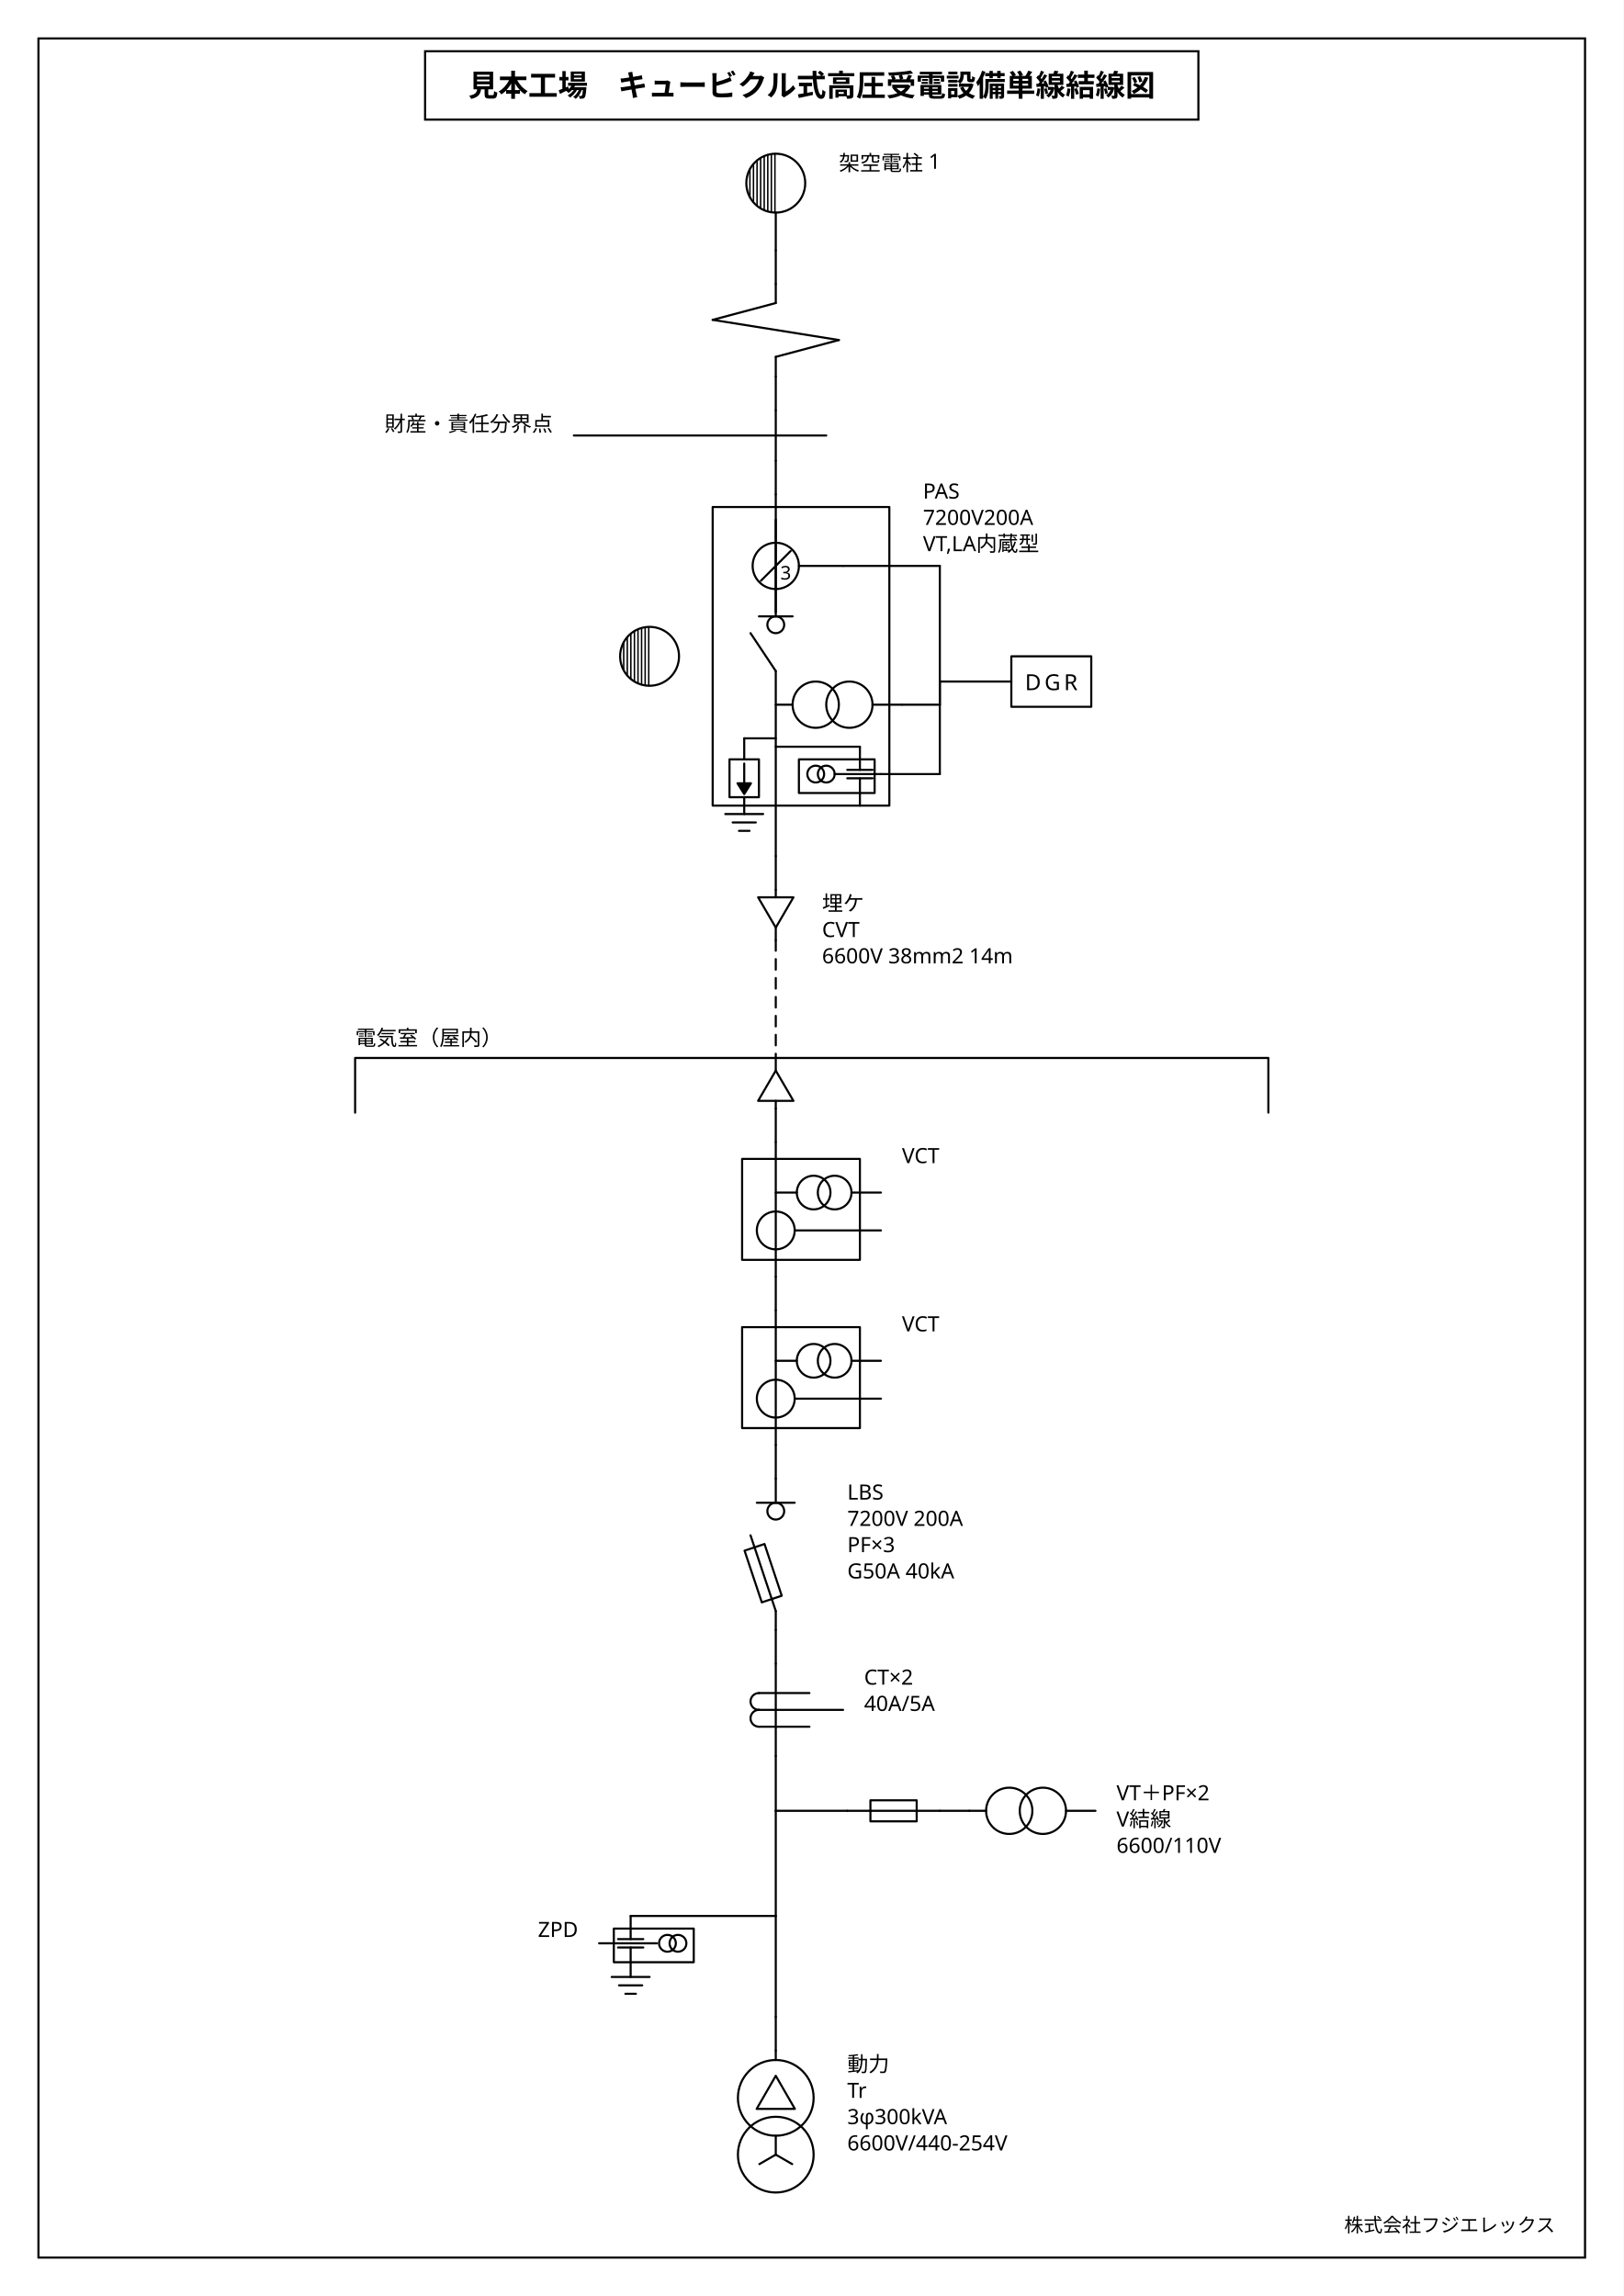
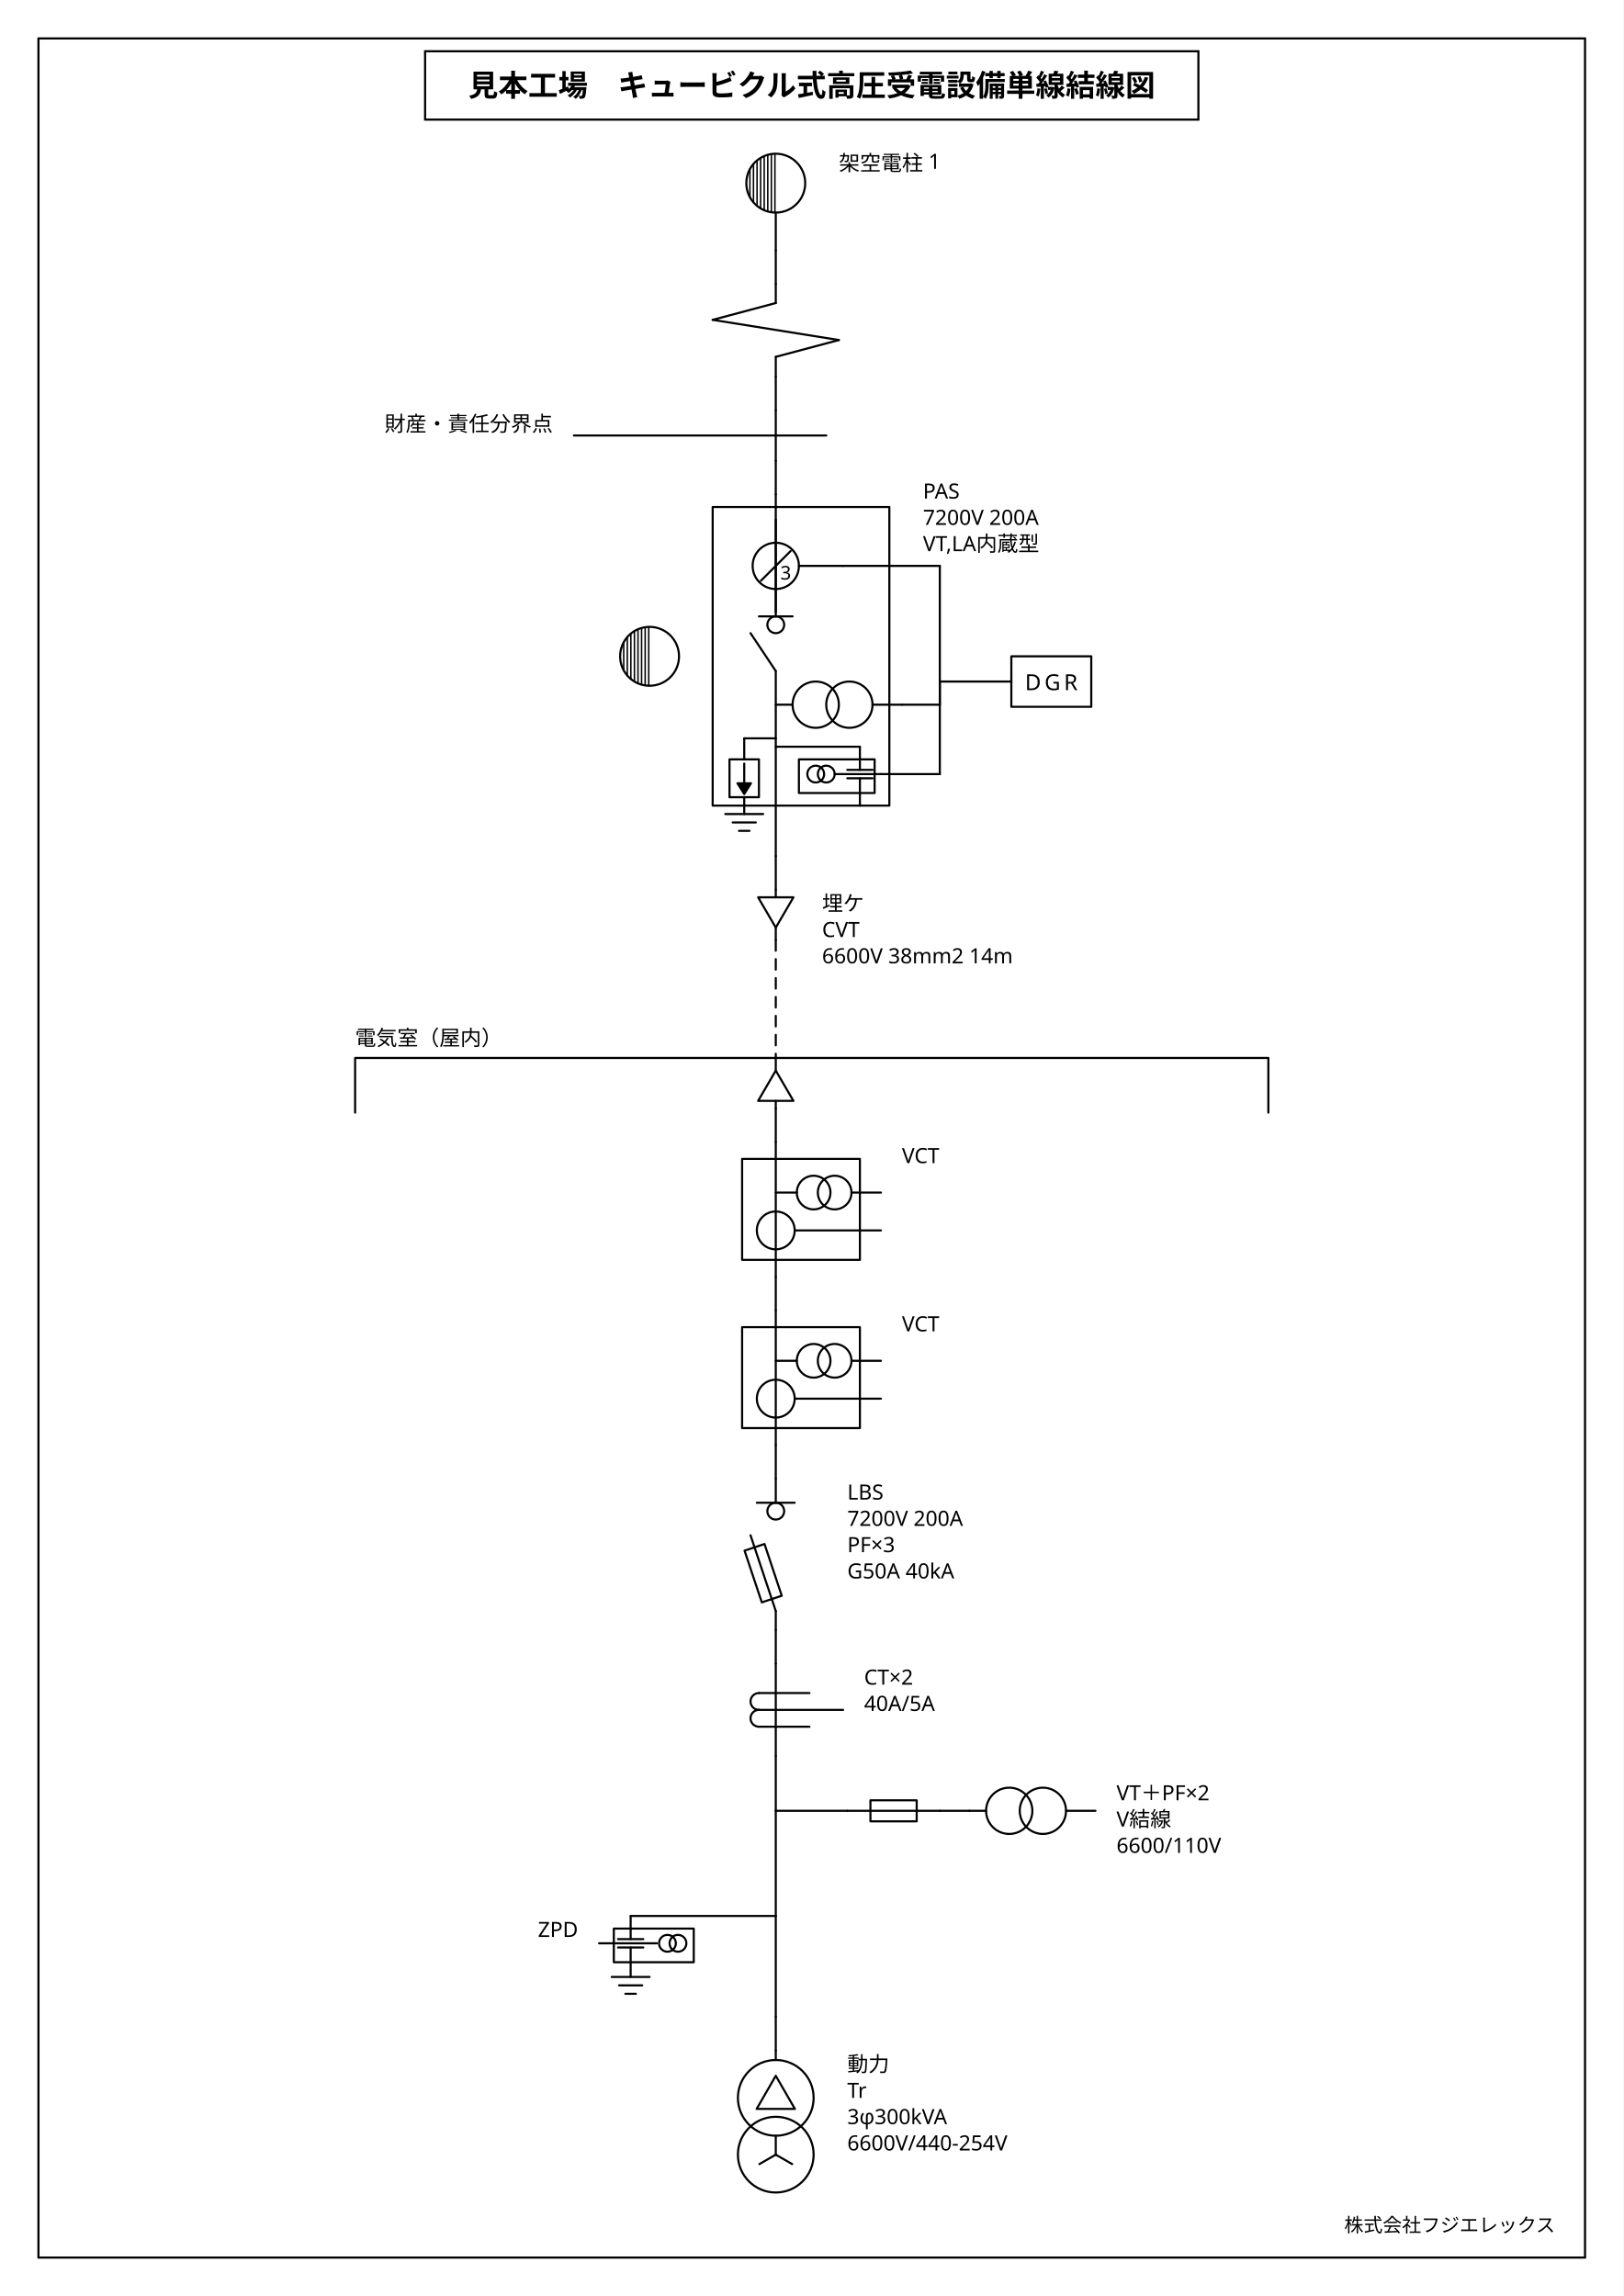
<svg xmlns="http://www.w3.org/2000/svg" viewBox="0 0 760 1075" width="760" height="1075">
  <rect x="0" y="0" width="760" height="1075" fill="#fff" />
  <g stroke="#000" fill="none">
    <rect x="18" y="18" width="724" height="1039" stroke-width="1" />
    <rect x="199" y="24" width="362" height="32" stroke-width="1" />
  </g>
  <text x="380" y="45" font-size="14" font-weight="700" text-anchor="middle" font-family="IPAGothic, 'IPAゴシック', 'Noto Sans JP', 'Hiragino Kaku Gothic ProN', 'Yu Gothic', sans-serif" fill="#000">見本工場　キュービクル式高圧受電設備単線結線図</text>
  <text x="728" y="1045" font-size="9" text-anchor="end" font-family="IPAGothic, 'IPAゴシック', 'Noto Sans JP', 'Hiragino Kaku Gothic ProN', 'Yu Gothic', sans-serif" fill="#000">株式会社フジエレックス</text>
  <g transform="translate(363.16 70) scale(0.9846)">
    <g stroke="#000" fill="none" stroke-linecap="round" stroke-linejoin="round" color="#000">
      <path d="M -200 432 L 234.2 432 M -200 432 L -200 458 M 234.2 432 L 234.2 458" fill="none" stroke-width="1" />
      <text x="-200" y="426" font-size="10" font-family="IPAGothic, 'IPAゴシック', 'Noto Sans JP', 'Hiragino Kaku Gothic ProN', 'Yu Gothic', sans-serif" fill="currentColor" stroke="none">電気室（屋内）</text>
      <line x1="0" y1="48" x2="0" y2="64" stroke-width="1" />
      <line x1="0" y1="108" x2="0" y2="124" stroke-width="1" />
      <line x1="0" y1="148" x2="0" y2="164" stroke-width="1" />
      <line x1="0" y1="280" x2="-15" y2="280" stroke-width="1" />
      <line x1="0" y1="284" x2="40" y2="284" stroke-width="1" />
      <line x1="32" y1="198" x2="78" y2="198" stroke-width="1" />
      <line x1="78" y1="198" x2="78" y2="253" stroke-width="1" />
      <line x1="60" y1="264" x2="78" y2="264" stroke-width="1" />
      <line x1="78" y1="264" x2="78" y2="253" stroke-width="1" />
      <line x1="50" y1="297" x2="78" y2="297" stroke-width="1" />
      <line x1="78" y1="297" x2="78" y2="253" stroke-width="1" />
      <line x1="78" y1="253" x2="112" y2="253" stroke-width="1" />
      <line x1="0" y1="336" x2="0" y2="352" stroke-width="1" />
      <line x1="0" y1="376" x2="0" y2="432" stroke-width="1" stroke-dasharray="5 4" />
      <line x1="0" y1="456" x2="0" y2="472" stroke-width="1" />
      <line x1="0" y1="536" x2="0" y2="552" stroke-width="1" />
      <line x1="0" y1="616" x2="0" y2="632" stroke-width="1" />
      <line x1="0" y1="704" x2="0" y2="720" stroke-width="1" />
      <line x1="0" y1="764" x2="0" y2="790" stroke-width="1" />
      <line x1="0" y1="790" x2="34" y2="790" stroke-width="1" />
      <line x1="78" y1="790" x2="92" y2="790" stroke-width="1" />
      <line x1="0" y1="790" x2="0" y2="840" stroke-width="1" />
      <line x1="0" y1="840" x2="-69" y2="840" stroke-width="1" />
      <line x1="0" y1="840" x2="0" y2="888" stroke-width="1" />
      <line x1="0" y1="888" x2="0" y2="904" stroke-width="1" />
      <g transform="translate(-16 0)">
        <circle cx="16" cy="16" r="14" fill="none" stroke-width="1" />
        <line x1="3.7" y1="9.313" x2="3.7" y2="22.687" stroke-width="0.7" />
        <line x1="5.4" y1="6.855" x2="5.4" y2="25.145" stroke-width="0.7" />
        <line x1="7.1" y1="5.193" x2="7.1" y2="26.807" stroke-width="0.7" />
        <line x1="8.8" y1="3.993" x2="8.8" y2="28.007" stroke-width="0.7" />
        <line x1="10.5" y1="3.126" x2="10.5" y2="28.874" stroke-width="0.7" />
        <line x1="12.2" y1="2.526" x2="12.2" y2="29.474" stroke-width="0.7" />
        <line x1="13.9" y1="2.158" x2="13.9" y2="29.842" stroke-width="0.7" />
        <line x1="15.6" y1="2.006" x2="15.6" y2="29.994" stroke-width="0.7" />
        <line x1="16" y1="30" x2="16" y2="48" stroke-width="1" />
      </g>
      <text x="30" y="10" font-size="10" text-anchor="start" font-family="IPAGothic, 'IPAゴシック', 'Noto Sans JP', 'Hiragino Kaku Gothic ProN', 'Yu Gothic', sans-serif" fill="currentColor" stroke="none">
        <tspan x="30" dy="0">架空電柱 1</tspan>
      </text>
      <g transform="translate(-30 64)">
        <line x1="30" y1="0" x2="30" y2="9" stroke-width="1" />
        <line x1="30" y1="9" x2="0" y2="17" stroke-width="1" />
        <line x1="0" y1="17" x2="60" y2="26.6" stroke-width="1" />
        <line x1="60" y1="26.6" x2="30" y2="34.6" stroke-width="1" />
        <line x1="30" y1="34.6" x2="30" y2="44" stroke-width="1" />
      </g>
      <g transform="translate(-96 124)">
        <line x1="96" y1="0" x2="96" y2="24" stroke-width="1" />
        <line x1="0" y1="12" x2="120" y2="12" stroke-width="1" />
      </g>
      <text x="-106" y="134" font-size="10" text-anchor="end" font-family="IPAGothic, 'IPAゴシック', 'Noto Sans JP', 'Hiragino Kaku Gothic ProN', 'Yu Gothic', sans-serif" fill="currentColor" stroke="none">
        <tspan x="-106" dy="0">財産・責任分界点</tspan>
      </text>
      <g transform="translate(-36 164)">
        <line x1="36" y1="0" x2="36" y2="6" stroke-width="1" />
        <rect x="6" y="6" width="84" height="142" fill="none" stroke-width="1" />
        <line x1="36" y1="6" x2="36" y2="58" stroke-width="1" />
        <line x1="28" y1="58" x2="44" y2="58" stroke-width="1" />
        <circle cx="36" cy="62" r="4" fill="none" stroke-width="1" />
        <line x1="36" y1="84" x2="24" y2="66" stroke-width="1" />
        <line x1="36" y1="84" x2="36" y2="172" stroke-width="1" />
      </g>
      <text x="70" y="166" font-size="10" text-anchor="start" font-family="IPAGothic, 'IPAゴシック', 'Noto Sans JP', 'Hiragino Kaku Gothic ProN', 'Yu Gothic', sans-serif" fill="currentColor" stroke="none">
        <tspan x="70" dy="0">PAS</tspan>
-         <tspan x="70" dy="12.5">7200V200A</tspan>
+         <tspan x="70" dy="12.5">7200V 200A</tspan>
        <tspan x="70" dy="12.5">VT,LA内蔵型</tspan>
      </text>
      <g transform="translate(-76 225)">
        <circle cx="16" cy="16" r="14" fill="none" stroke-width="1" />
        <line x1="3.7" y1="9.313" x2="3.7" y2="22.687" stroke-width="0.7" />
        <line x1="5.4" y1="6.855" x2="5.4" y2="25.145" stroke-width="0.7" />
        <line x1="7.1" y1="5.193" x2="7.1" y2="26.807" stroke-width="0.7" />
        <line x1="8.8" y1="3.993" x2="8.8" y2="28.007" stroke-width="0.7" />
        <line x1="10.5" y1="3.126" x2="10.5" y2="28.874" stroke-width="0.7" />
        <line x1="12.2" y1="2.526" x2="12.2" y2="29.474" stroke-width="0.7" />
        <line x1="13.9" y1="2.158" x2="13.9" y2="29.842" stroke-width="0.7" />
        <line x1="15.6" y1="2.006" x2="15.6" y2="29.994" stroke-width="0.7" />
      </g>
      <g transform="translate(-20 176)">
        <line x1="20" y1="0" x2="20" y2="44" stroke-width="1" />
        <circle cx="20" cy="22" r="11" fill="none" stroke-width="1" />
        <line x1="12.929" y1="29.071" x2="27.071" y2="14.929" stroke-width="1" />
        <text x="24.75" y="25" font-size="9" text-anchor="middle" dominant-baseline="central" font-family="IPAGothic, 'IPAゴシック', 'Noto Sans JP', 'Hiragino Kaku Gothic ProN', 'Yu Gothic', sans-serif" fill="currentColor" stroke="none">3</text>
        <line x1="31" y1="22" x2="52" y2="22" stroke-width="1" />
      </g>
      <g transform="translate(0 249)">
        <line x1="0" y1="15" x2="8" y2="15" stroke-width="1" />
        <circle cx="19" cy="15" r="11" fill="none" stroke-width="1" />
        <circle cx="35" cy="15" r="11" fill="none" stroke-width="1" />
        <line x1="46" y1="15" x2="60" y2="15" stroke-width="1" />
      </g>
      <g transform="translate(-35 280)">
        <line x1="20" y1="0" x2="20" y2="10" stroke-width="1" />
        <rect x="13" y="10" width="14" height="18" fill="none" stroke-width="1" />
        <line x1="20" y1="12" x2="20" y2="23" stroke-width="1" />
        <polygon points="16.8,21.38 20,26.5 23.2,21.38" fill="currentColor" stroke-width="1" />
        <line x1="20" y1="28" x2="20" y2="36" stroke-width="1" />
        <line x1="11" y1="36" x2="29" y2="36" stroke-width="1" />
        <line x1="14.5" y1="40" x2="25.5" y2="40" stroke-width="1" />
        <line x1="17.5" y1="44" x2="22.5" y2="44" stroke-width="1" />
      </g>
      <g transform="translate(10 284)">
        <line x1="30" y1="0" x2="30" y2="11" stroke-width="1" />
        <rect x="1" y="6" width="36" height="16" fill="none" stroke-width="1" />
        <line x1="24" y1="11" x2="36" y2="11" stroke-width="1" />
        <line x1="24" y1="15" x2="36" y2="15" stroke-width="1" />
        <line x1="30" y1="15" x2="30" y2="28" stroke-width="1" />
        <line x1="18" y1="13" x2="40" y2="13" stroke-width="1" />
        <circle cx="9" cy="13" r="4" fill="none" stroke-width="1" />
        <circle cx="14" cy="13" r="4" fill="none" stroke-width="1" />
      </g>
      <g transform="translate(112 241)">
        <rect x="0" y="0" width="38" height="24" fill="none" stroke-width="1" />
        <text x="19" y="12" font-size="10.5" text-anchor="middle" dominant-baseline="central" font-family="IPAGothic, 'IPAゴシック', 'Noto Sans JP', 'Hiragino Kaku Gothic ProN', 'Yu Gothic', sans-serif" letter-spacing="1.6" fill="currentColor" stroke="none">DGR</text>
      </g>
      <g transform="translate(-12 352)">
        <line x1="12" y1="0" x2="12" y2="3.6" stroke-width="1" />
        <polygon points="3.6,3.6 20.4,3.6 12,18" fill="none" stroke-width="1" />
        <line x1="12" y1="18" x2="12" y2="24" stroke-width="1" />
      </g>
      <text x="22" y="362" font-size="10" text-anchor="start" font-family="IPAGothic, 'IPAゴシック', 'Noto Sans JP', 'Hiragino Kaku Gothic ProN', 'Yu Gothic', sans-serif" fill="currentColor" stroke="none">
        <tspan x="22" dy="0">埋ケ</tspan>
        <tspan x="22" dy="12.5">CVT</tspan>
        <tspan x="22" dy="12.5">6600V 38mm2 14m</tspan>
      </text>
      <g transform="translate(-12 432) rotate(180 12 12)">
        <line x1="12" y1="0" x2="12" y2="3.6" stroke-width="1" />
        <polygon points="3.6,3.6 20.4,3.6 12,18" fill="none" stroke-width="1" />
        <line x1="12" y1="18" x2="12" y2="24" stroke-width="1" />
      </g>
      <g transform="translate(-22 472)">
        <line x1="22" y1="0" x2="22" y2="64" stroke-width="1" />
        <rect x="6" y="8" width="56" height="48" fill="none" stroke-width="1" />
        <line x1="22" y1="24" x2="32" y2="24" stroke-width="1" />
        <circle cx="40" cy="24" r="8" fill="none" stroke-width="1" />
        <circle cx="50" cy="24" r="8" fill="none" stroke-width="1" />
        <line x1="58" y1="24" x2="72" y2="24" stroke-width="1" />
        <circle cx="22" cy="42" r="9" fill="none" stroke-width="1" />
        <line x1="31" y1="42" x2="72" y2="42" stroke-width="1" />
      </g>
      <text x="60" y="482" font-size="10" text-anchor="start" font-family="IPAGothic, 'IPAゴシック', 'Noto Sans JP', 'Hiragino Kaku Gothic ProN', 'Yu Gothic', sans-serif" fill="currentColor" stroke="none">
        <tspan x="60" dy="0">VCT</tspan>
      </text>
      <g transform="translate(-22 552)">
        <line x1="22" y1="0" x2="22" y2="64" stroke-width="1" />
        <rect x="6" y="8" width="56" height="48" fill="none" stroke-width="1" />
        <line x1="22" y1="24" x2="32" y2="24" stroke-width="1" />
        <circle cx="40" cy="24" r="8" fill="none" stroke-width="1" />
        <circle cx="50" cy="24" r="8" fill="none" stroke-width="1" />
        <line x1="58" y1="24" x2="72" y2="24" stroke-width="1" />
        <circle cx="22" cy="42" r="9" fill="none" stroke-width="1" />
        <line x1="31" y1="42" x2="72" y2="42" stroke-width="1" />
      </g>
      <text x="60" y="562" font-size="10" text-anchor="start" font-family="IPAGothic, 'IPAゴシック', 'Noto Sans JP', 'Hiragino Kaku Gothic ProN', 'Yu Gothic', sans-serif" fill="currentColor" stroke="none">
        <tspan x="60" dy="0">VCT</tspan>
      </text>
      <g transform="translate(-24 632)">
        <line x1="24" y1="0" x2="24" y2="11.5" stroke-width="1" />
        <line x1="15" y1="11.5" x2="33" y2="11.5" stroke-width="1" />
        <circle cx="24" cy="15.5" r="4" fill="none" stroke-width="1" />
        <line x1="24" y1="63" x2="12" y2="27" stroke-width="1" />
        <polygon points="26.843,55.719 18.643,31.119 9.157,34.281 17.357,58.881" fill="none" stroke-width="1" />
        <line x1="24" y1="63" x2="24" y2="72" stroke-width="1" />
      </g>
      <text x="34" y="642" font-size="10" text-anchor="start" font-family="IPAGothic, 'IPAゴシック', 'Noto Sans JP', 'Hiragino Kaku Gothic ProN', 'Yu Gothic', sans-serif" fill="currentColor" stroke="none">
        <tspan x="34" dy="0">LBS</tspan>
        <tspan x="34" dy="12.5">7200V 200A</tspan>
        <tspan x="34" dy="12.5">PF×3</tspan>
        <tspan x="34" dy="12.5">G50A 40kA</tspan>
      </text>
      <g transform="translate(-24 720)">
        <line x1="24" y1="0" x2="24" y2="44" stroke-width="1" />
        <line x1="16" y1="14" x2="40" y2="14" stroke-width="1" />
        <line x1="16" y1="30" x2="40" y2="30" stroke-width="1" />
        <line x1="16" y1="22" x2="56" y2="22" stroke-width="1" />
        <path d="M 16 14 A 4 4 0 0 0 16 22" fill="none" stroke-width="1" />
        <path d="M 16 22 A 4 4 0 0 0 16 30" fill="none" stroke-width="1" />
      </g>
      <text x="42" y="730" font-size="10" text-anchor="start" font-family="IPAGothic, 'IPAゴシック', 'Noto Sans JP', 'Hiragino Kaku Gothic ProN', 'Yu Gothic', sans-serif" fill="currentColor" stroke="none">
        <tspan x="42" dy="0">CT×2</tspan>
        <tspan x="42" dy="12.5">40A/5A</tspan>
      </text>
      <g transform="translate(36 768) rotate(-90 20 22)">
        <line x1="20" y1="0" x2="20" y2="44" stroke-width="1" />
        <rect x="15" y="11" width="10" height="22" fill="none" stroke-width="1" />
      </g>
      <g transform="translate(92 775)">
        <line x1="0" y1="15" x2="8" y2="15" stroke-width="1" />
        <circle cx="19" cy="15" r="11" fill="none" stroke-width="1" />
        <circle cx="35" cy="15" r="11" fill="none" stroke-width="1" />
        <line x1="46" y1="15" x2="60" y2="15" stroke-width="1" />
      </g>
      <text x="162" y="785" font-size="10" text-anchor="start" font-family="IPAGothic, 'IPAゴシック', 'Noto Sans JP', 'Hiragino Kaku Gothic ProN', 'Yu Gothic', sans-serif" fill="currentColor" stroke="none">
        <tspan x="162" dy="0">VT＋PF×2</tspan>
        <tspan x="162" dy="12.5">V結線</tspan>
        <tspan x="162" dy="12.5">6600/110V</tspan>
      </text>
      <g transform="translate(-84 840)">
        <line x1="15" y1="0" x2="15" y2="11" stroke-width="1" />
        <rect x="7" y="6" width="38" height="16" fill="none" stroke-width="1" />
        <line x1="9" y1="11" x2="21" y2="11" stroke-width="1" />
        <line x1="9" y1="15" x2="21" y2="15" stroke-width="1" />
        <line x1="15" y1="15" x2="15" y2="29" stroke-width="1" />
        <line x1="6" y1="29" x2="24" y2="29" stroke-width="1" />
        <line x1="9.5" y1="33" x2="20.5" y2="33" stroke-width="1" />
        <line x1="12.5" y1="37" x2="17.5" y2="37" stroke-width="1" />
        <line x1="0" y1="13" x2="27.5" y2="13" stroke-width="1" />
        <circle cx="32.5" cy="13" r="4" fill="none" stroke-width="1" />
        <circle cx="37.5" cy="13" r="4" fill="none" stroke-width="1" />
      </g>
      <text x="-94" y="850" font-size="10" text-anchor="end" font-family="IPAGothic, 'IPAゴシック', 'Noto Sans JP', 'Hiragino Kaku Gothic ProN', 'Yu Gothic', sans-serif" fill="currentColor" stroke="none">
        <tspan x="-94" dy="0">ZPD</tspan>
      </text>
      <g transform="translate(-24 904)">
        <line x1="24" y1="0" x2="24" y2="4.5" stroke-width="1" />
        <circle cx="24" cy="22.5" r="18" fill="none" stroke-width="1" />
        <circle cx="24" cy="49.5" r="18" fill="none" stroke-width="1" />
        <polygon points="24,12 33.093,27.75 14.907,27.75" fill="none" stroke-width="1" />
        <line x1="24" y1="49.5" x2="24" y2="40.5" stroke-width="1" />
        <line x1="24" y1="49.5" x2="31.794" y2="54" stroke-width="1" />
        <line x1="24" y1="49.5" x2="16.206" y2="54" stroke-width="1" />
      </g>
      <text x="34" y="914" font-size="10" text-anchor="start" font-family="IPAGothic, 'IPAゴシック', 'Noto Sans JP', 'Hiragino Kaku Gothic ProN', 'Yu Gothic', sans-serif" fill="currentColor" stroke="none">
        <tspan x="34" dy="0">動力</tspan>
        <tspan x="34" dy="12.5">Tr</tspan>
        <tspan x="34" dy="12.5">3φ300kVA</tspan>
        <tspan x="34" dy="12.5">6600V/440-254V</tspan>
      </text>
    </g>
  </g>
</svg>
